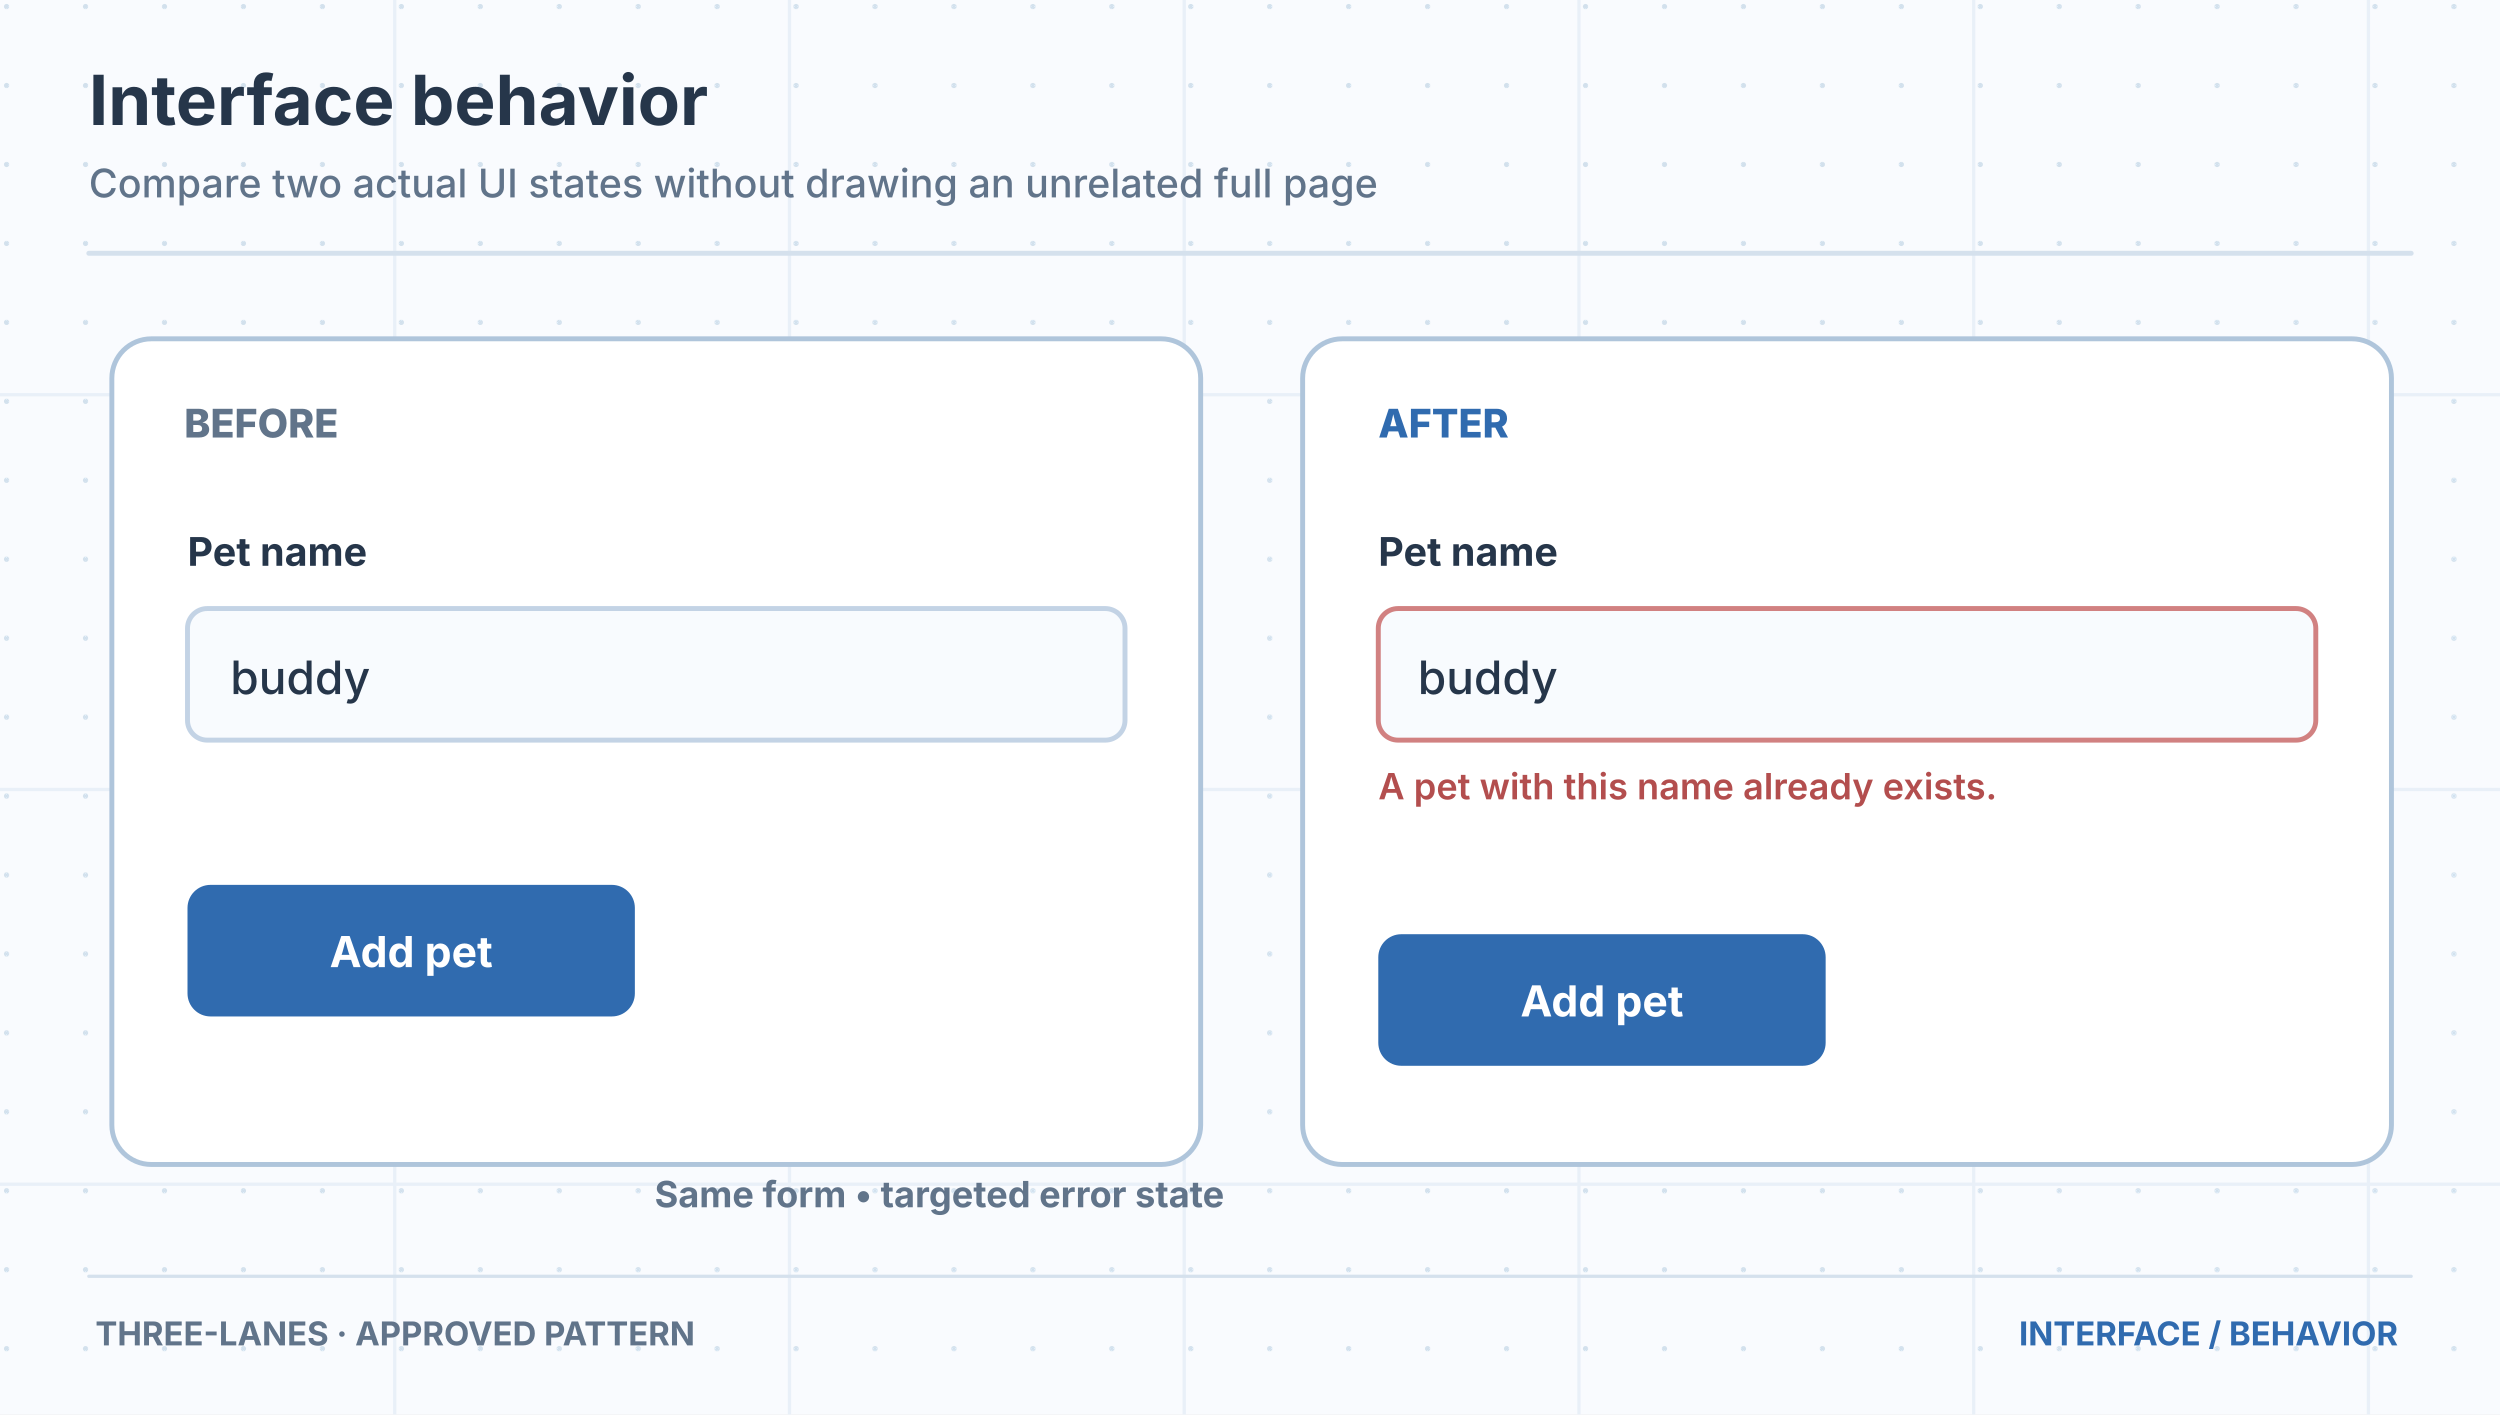
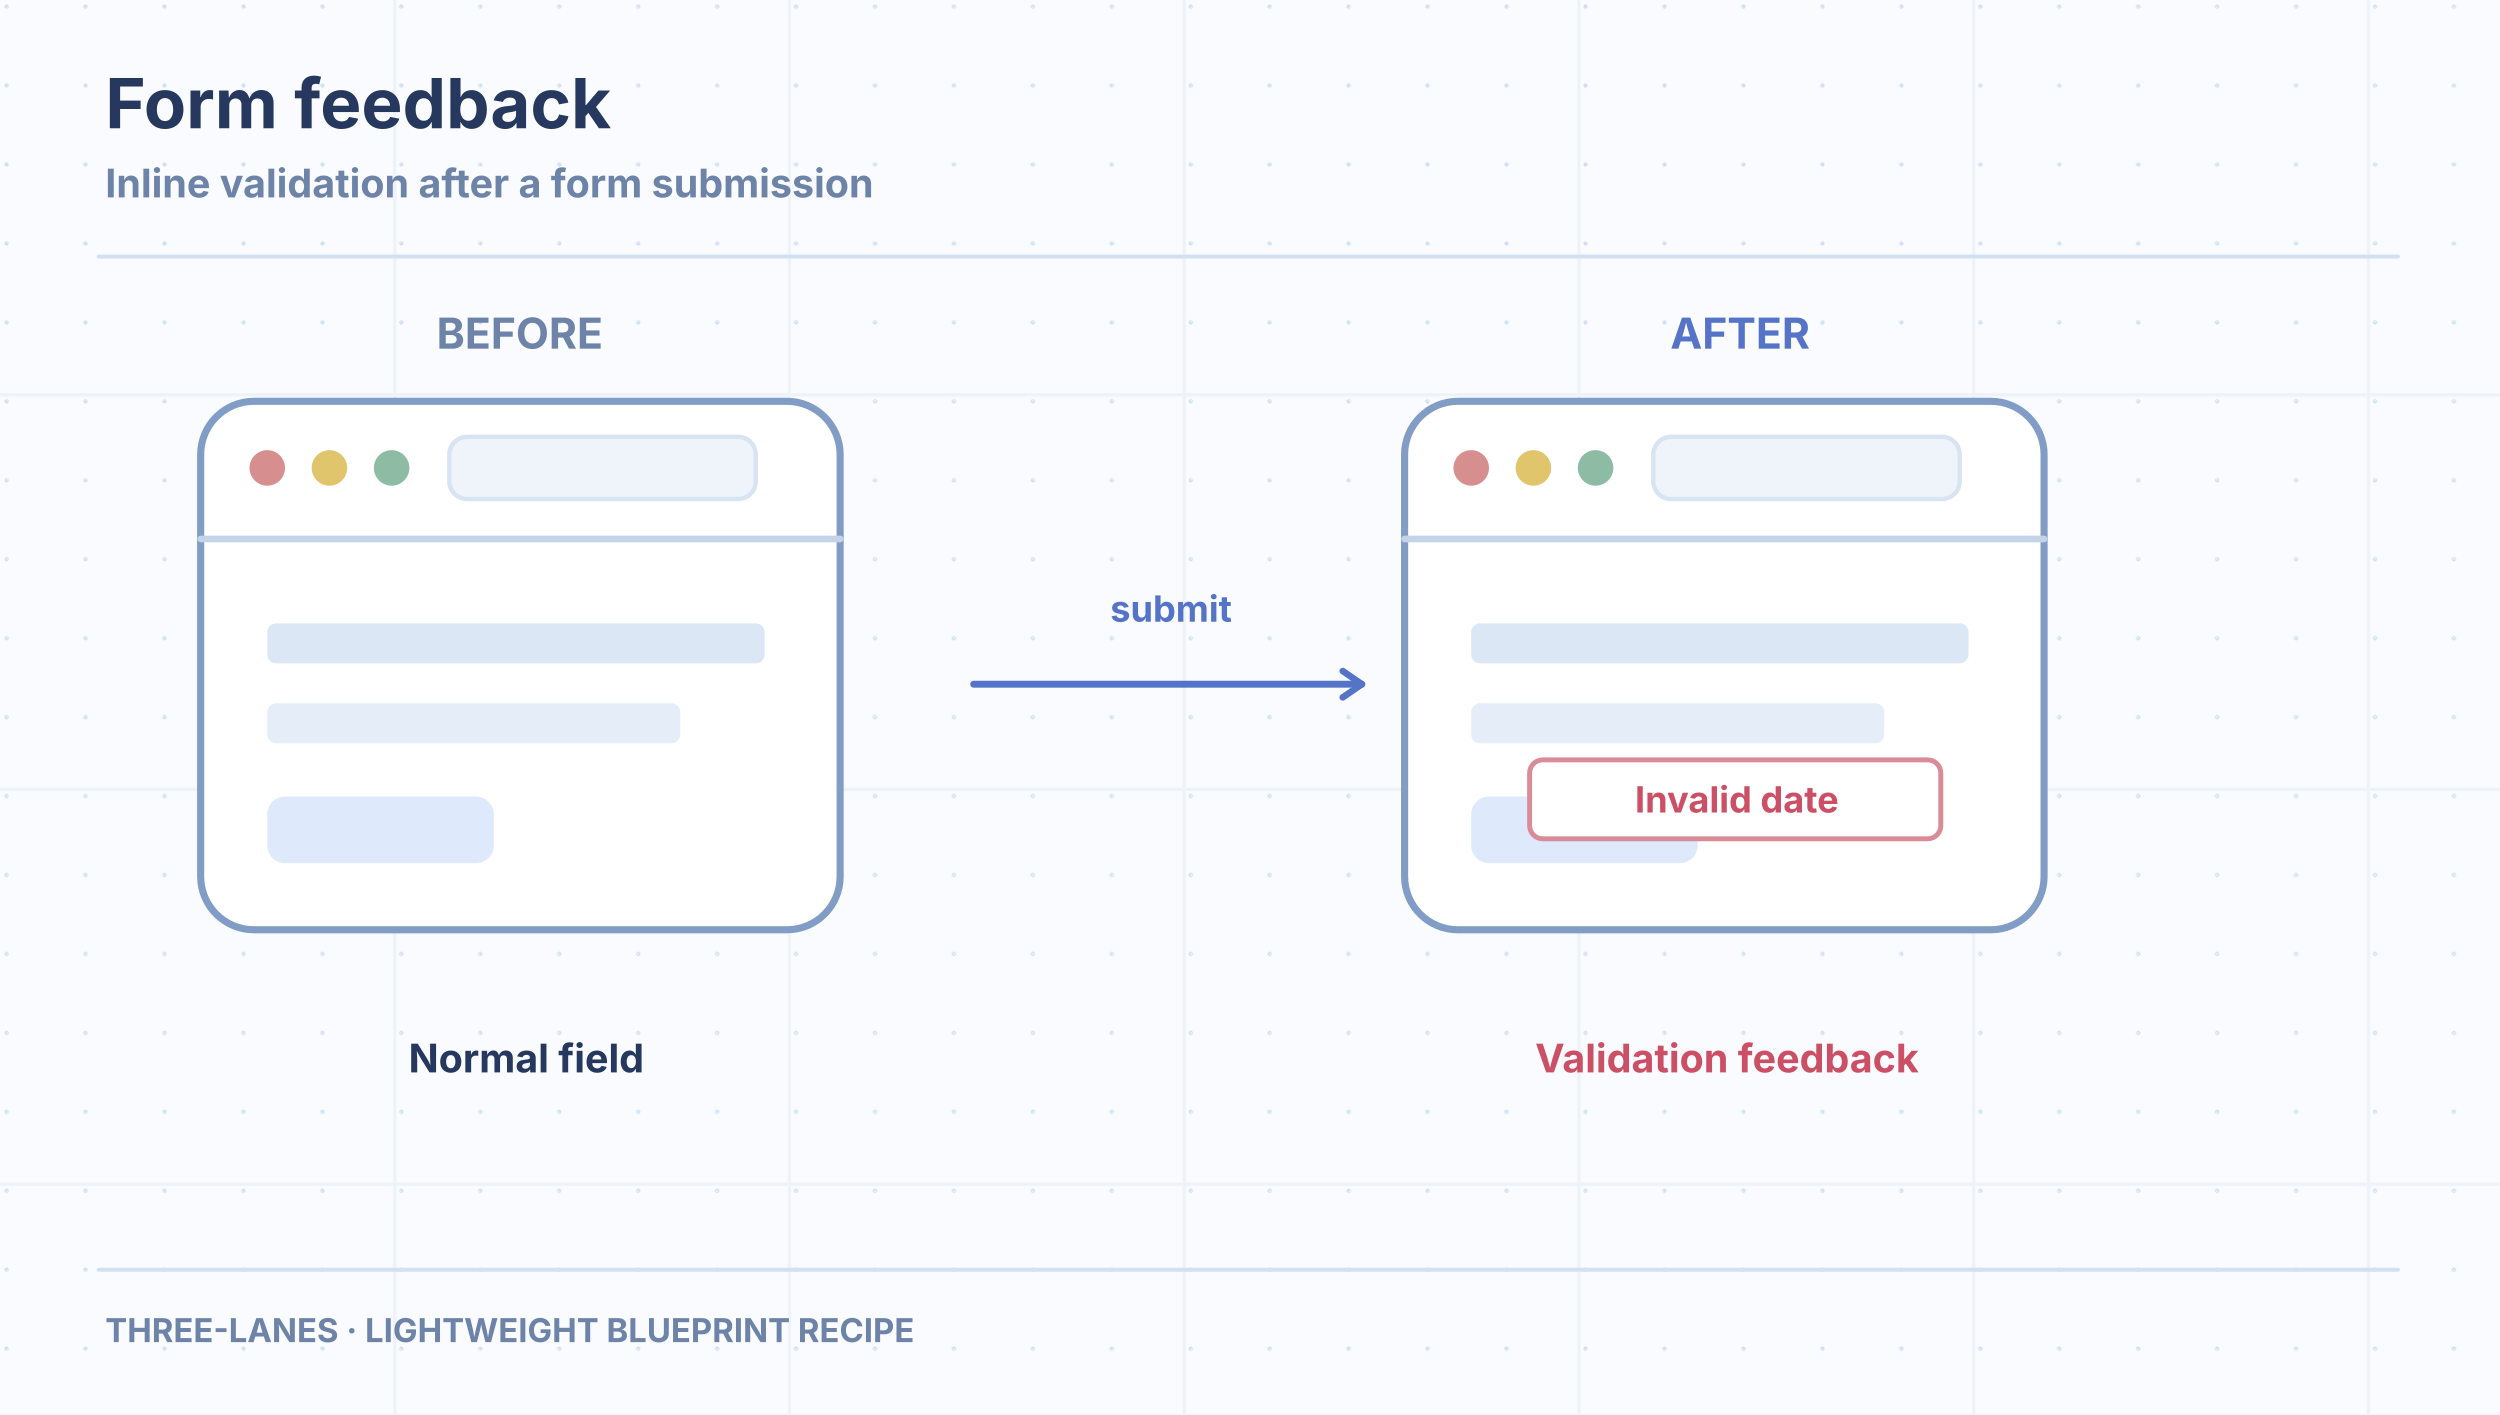
<svg xmlns="http://www.w3.org/2000/svg" viewBox="0 0 760 430" width="760" height="430" role="img" aria-labelledby="interface-behavior-title interface-behavior-desc" data-tl-diagram-type="interface-behavior" data-design-version="1" preserveAspectRatio="xMidYMid meet">
  <defs>
    <pattern id="dots" width="24" height="24" patternUnits="userSpaceOnUse">
-       <circle cx="2" cy="2" r="0.8" fill="#D2E0EC" />
+       <circle cx="2" cy="2" r=".65" fill="#CFDFF1" />
    </pattern>
-     <marker id="tip" viewBox="0 0 8 8" refX="7" refY="4" markerWidth="7" markerHeight="7" orient="auto">
-       <path d="M0 0L8 4L0 8Z" fill="#306BAF" />
-     </marker>
  </defs>
  <rect width="760" height="430" fill="#F9FBFE" />
  <rect width="760" height="430" fill="url(#dots)" />
-   <path d="M0 120H760M0 240H760M0 360H760M120 0V430M240 0V430M360 0V430M480 0V430M600 0V430M720 0V430" stroke="#E9F0F8" stroke-width="1" />
-   <g font-family="-apple-system,BlinkMacSystemFont,'SF Pro Text',Inter,'Helvetica Neue',Arial,sans-serif" font-size="13">
-     <text x="27" y="38" fill="#26364A" font-size="21" font-weight="750" text-anchor="start">Interface behavior</text>
-     <text x="27" y="60" fill="#61748A" font-size="12" font-weight="500" text-anchor="start">Compare two actual UI states without drawing an unrelated full page</text>
-     <path d="M27 77H733" fill="none" stroke="#D5E1ED" stroke-width="1.5" stroke-linecap="round" stroke-linejoin="round" />
-     <rect x="34" y="103" width="331" height="251" rx="12" fill="#FFFFFF" stroke="#AFC5DB" stroke-width="1.5" />
-     <rect x="396" y="103" width="331" height="251" rx="12" fill="#FFFFFF" stroke="#AFC5DB" stroke-width="1.5" />
-     <text x="56" y="133" fill="#61748A" font-size="12" font-weight="800" text-anchor="start">BEFORE</text>
-     <text x="419" y="133" fill="#306BAF" font-size="12" font-weight="800" text-anchor="start">AFTER</text>
-     <text x="57" y="172" fill="#26364A" font-size="12" font-weight="700" text-anchor="start">Pet name</text>
-     <text x="419" y="172" fill="#26364A" font-size="12" font-weight="700" text-anchor="start">Pet name</text>
-     <rect x="57" y="185" width="285" height="40" rx="6" fill="#F8FBFE" stroke="#C3D3E5" stroke-width="1.5" />
-     <rect x="419" y="185" width="285" height="40" rx="6" fill="#F8FBFE" stroke="#D18181" stroke-width="1.5" />
-     <text x="70" y="211" fill="#26364A" font-size="14" font-weight="500" text-anchor="start">buddy</text>
-     <text x="431" y="211" fill="#26364A" font-size="14" font-weight="500" text-anchor="start">buddy</text>
-     <text x="419" y="243" fill="#B34E4E" font-size="11" font-weight="600" text-anchor="start">A pet with this name already exists.</text>
-     <rect x="57" y="269" width="136" height="40" rx="7" fill="#306BAF" stroke="none" stroke-width="1.5" />
-     <rect x="419" y="284" width="136" height="40" rx="7" fill="#306BAF" stroke="none" stroke-width="1.5" />
-     <text x="125" y="294" fill="#FFFFFF" font-size="13" font-weight="750" text-anchor="middle">Add pet</text>
-     <text x="487" y="309" fill="#FFFFFF" font-size="13" font-weight="750" text-anchor="middle">Add pet</text>
-     <text x="199" y="367" fill="#61748A" font-size="11" font-weight="650" text-anchor="start">Same form • targeted error state</text>
-     <path d="M27 388H733" fill="none" stroke="#D5E1ED" stroke-width="1" stroke-linecap="round" stroke-linejoin="round" />
-     <text x="29" y="409" fill="#61748A" font-size="10" font-weight="700" text-anchor="start">THREE-LANES · APPROVED PATTERN</text>
-     <text x="729" y="409" fill="#306BAF" font-size="10" font-weight="700" text-anchor="end">INTERFACE / BEHAVIOR</text>
+   <path d="M0 120H760M0 240H760M0 360H760M120 0V430M240 0V430M360 0V430M480 0V430M600 0V430M720 0V430" stroke="#EEF3F9" stroke-width="1" />
+   <g font-family="-apple-system,BlinkMacSystemFont,Inter,Arial,sans-serif" data-motif="illustration-main">
+     <text x="32" y="39" text-anchor="start" fill="#26385E" font-size="21" font-weight="650">Form feedback</text>
+     <text x="32" y="60" text-anchor="start" fill="#6D83A7" font-size="12" font-weight="650">Inline validation after a form submission</text>
+     <path d="M30 78H729" fill="none" stroke="#d2e0f0" stroke-width="1.2" stroke-linecap="round" stroke-linejoin="round" />
+     <g transform="translate(61 122) scale(1.35)">
+       <rect x="0" y="0" width="144" height="119" rx="12" fill="#fff" stroke="#819CC5" stroke-width="1.6" />
+       <path d="M0 31H144" fill="none" stroke="#c4d3e8" stroke-width="1.5" stroke-linecap="round" stroke-linejoin="round" />
+       <circle cx="15" cy="15" r="4" fill="#d68f8e" stroke="none" stroke-width="0" />
+       <circle cx="29" cy="15" r="4" fill="#e1c56d" stroke="none" stroke-width="0" />
+       <circle cx="43" cy="15" r="4" fill="#8dbba4" stroke="none" stroke-width="0" />
+       <rect x="56" y="8" width="69" height="14" rx="4" fill="#eff4fa" stroke="#d8e4f2" stroke-width="1" />
+       <rect x="15" y="50" width="112" height="9" rx="2" fill="#dce7f5" stroke="none" stroke-width="0" />
+       <rect x="15" y="68" width="93" height="9" rx="2" fill="#e4edf8" stroke="none" stroke-width="0" />
+       <rect x="15" y="89" width="51" height="15" rx="4" fill="#dee9fb" stroke="none" stroke-width="0" />
+     </g>
+     <g transform="translate(427 122) scale(1.35)">
+       <rect x="0" y="0" width="144" height="119" rx="12" fill="#fff" stroke="#819CC5" stroke-width="1.6" />
+       <path d="M0 31H144" fill="none" stroke="#c4d3e8" stroke-width="1.5" stroke-linecap="round" stroke-linejoin="round" />
+       <circle cx="15" cy="15" r="4" fill="#d68f8e" stroke="none" stroke-width="0" />
+       <circle cx="29" cy="15" r="4" fill="#e1c56d" stroke="none" stroke-width="0" />
+       <circle cx="43" cy="15" r="4" fill="#8dbba4" stroke="none" stroke-width="0" />
+       <rect x="56" y="8" width="69" height="14" rx="4" fill="#eff4fa" stroke="#d8e4f2" stroke-width="1" />
+       <rect x="15" y="50" width="112" height="9" rx="2" fill="#dce7f5" stroke="none" stroke-width="0" />
+       <rect x="15" y="68" width="93" height="9" rx="2" fill="#e4edf8" stroke="none" stroke-width="0" />
+       <rect x="15" y="89" width="51" height="15" rx="4" fill="#dee9fb" stroke="none" stroke-width="0" />
+     </g>
+     <path d="M296 208L414 208" fill="none" stroke="#5574C8" stroke-width="2.1" stroke-linecap="round" stroke-linejoin="round" />
+     <path d="M408.2 212.0L414 208L408.2 204.0" fill="none" stroke="#5574C8" stroke-width="2" stroke-linecap="round" stroke-linejoin="round" />
+     <text x="158" y="106" text-anchor="middle" fill="#6D83A7" font-size="13" font-weight="650">BEFORE</text>
+     <text x="529" y="106" text-anchor="middle" fill="#5574C8" font-size="13" font-weight="650">AFTER</text>
+     <rect x="465" y="231" width="125" height="24" rx="4" fill="#fff" stroke="#d98b98" stroke-width="1.5" />
+     <text x="528" y="247" text-anchor="middle" fill="#CC5065" font-size="11" font-weight="650">Invalid date</text>
+     <text x="356" y="189" text-anchor="middle" fill="#5574C8" font-size="11" font-weight="650">submit</text>
+     <text x="160" y="326" text-anchor="middle" fill="#26385E" font-size="12" font-weight="650">Normal field</text>
+     <text x="525" y="326" text-anchor="middle" fill="#CC5065" font-size="12" font-weight="650">Validation feedback</text>
+     <path d="M30 386H729" fill="none" stroke="#d2e0f0" stroke-width="1.2" stroke-linecap="round" stroke-linejoin="round" />
+     <text x="32" y="408" text-anchor="start" fill="#6D83A7" font-size="10" font-weight="650">THREE-LANES · LIGHTWEIGHT BLUEPRINT RECIPE</text>
  </g>
</svg>
